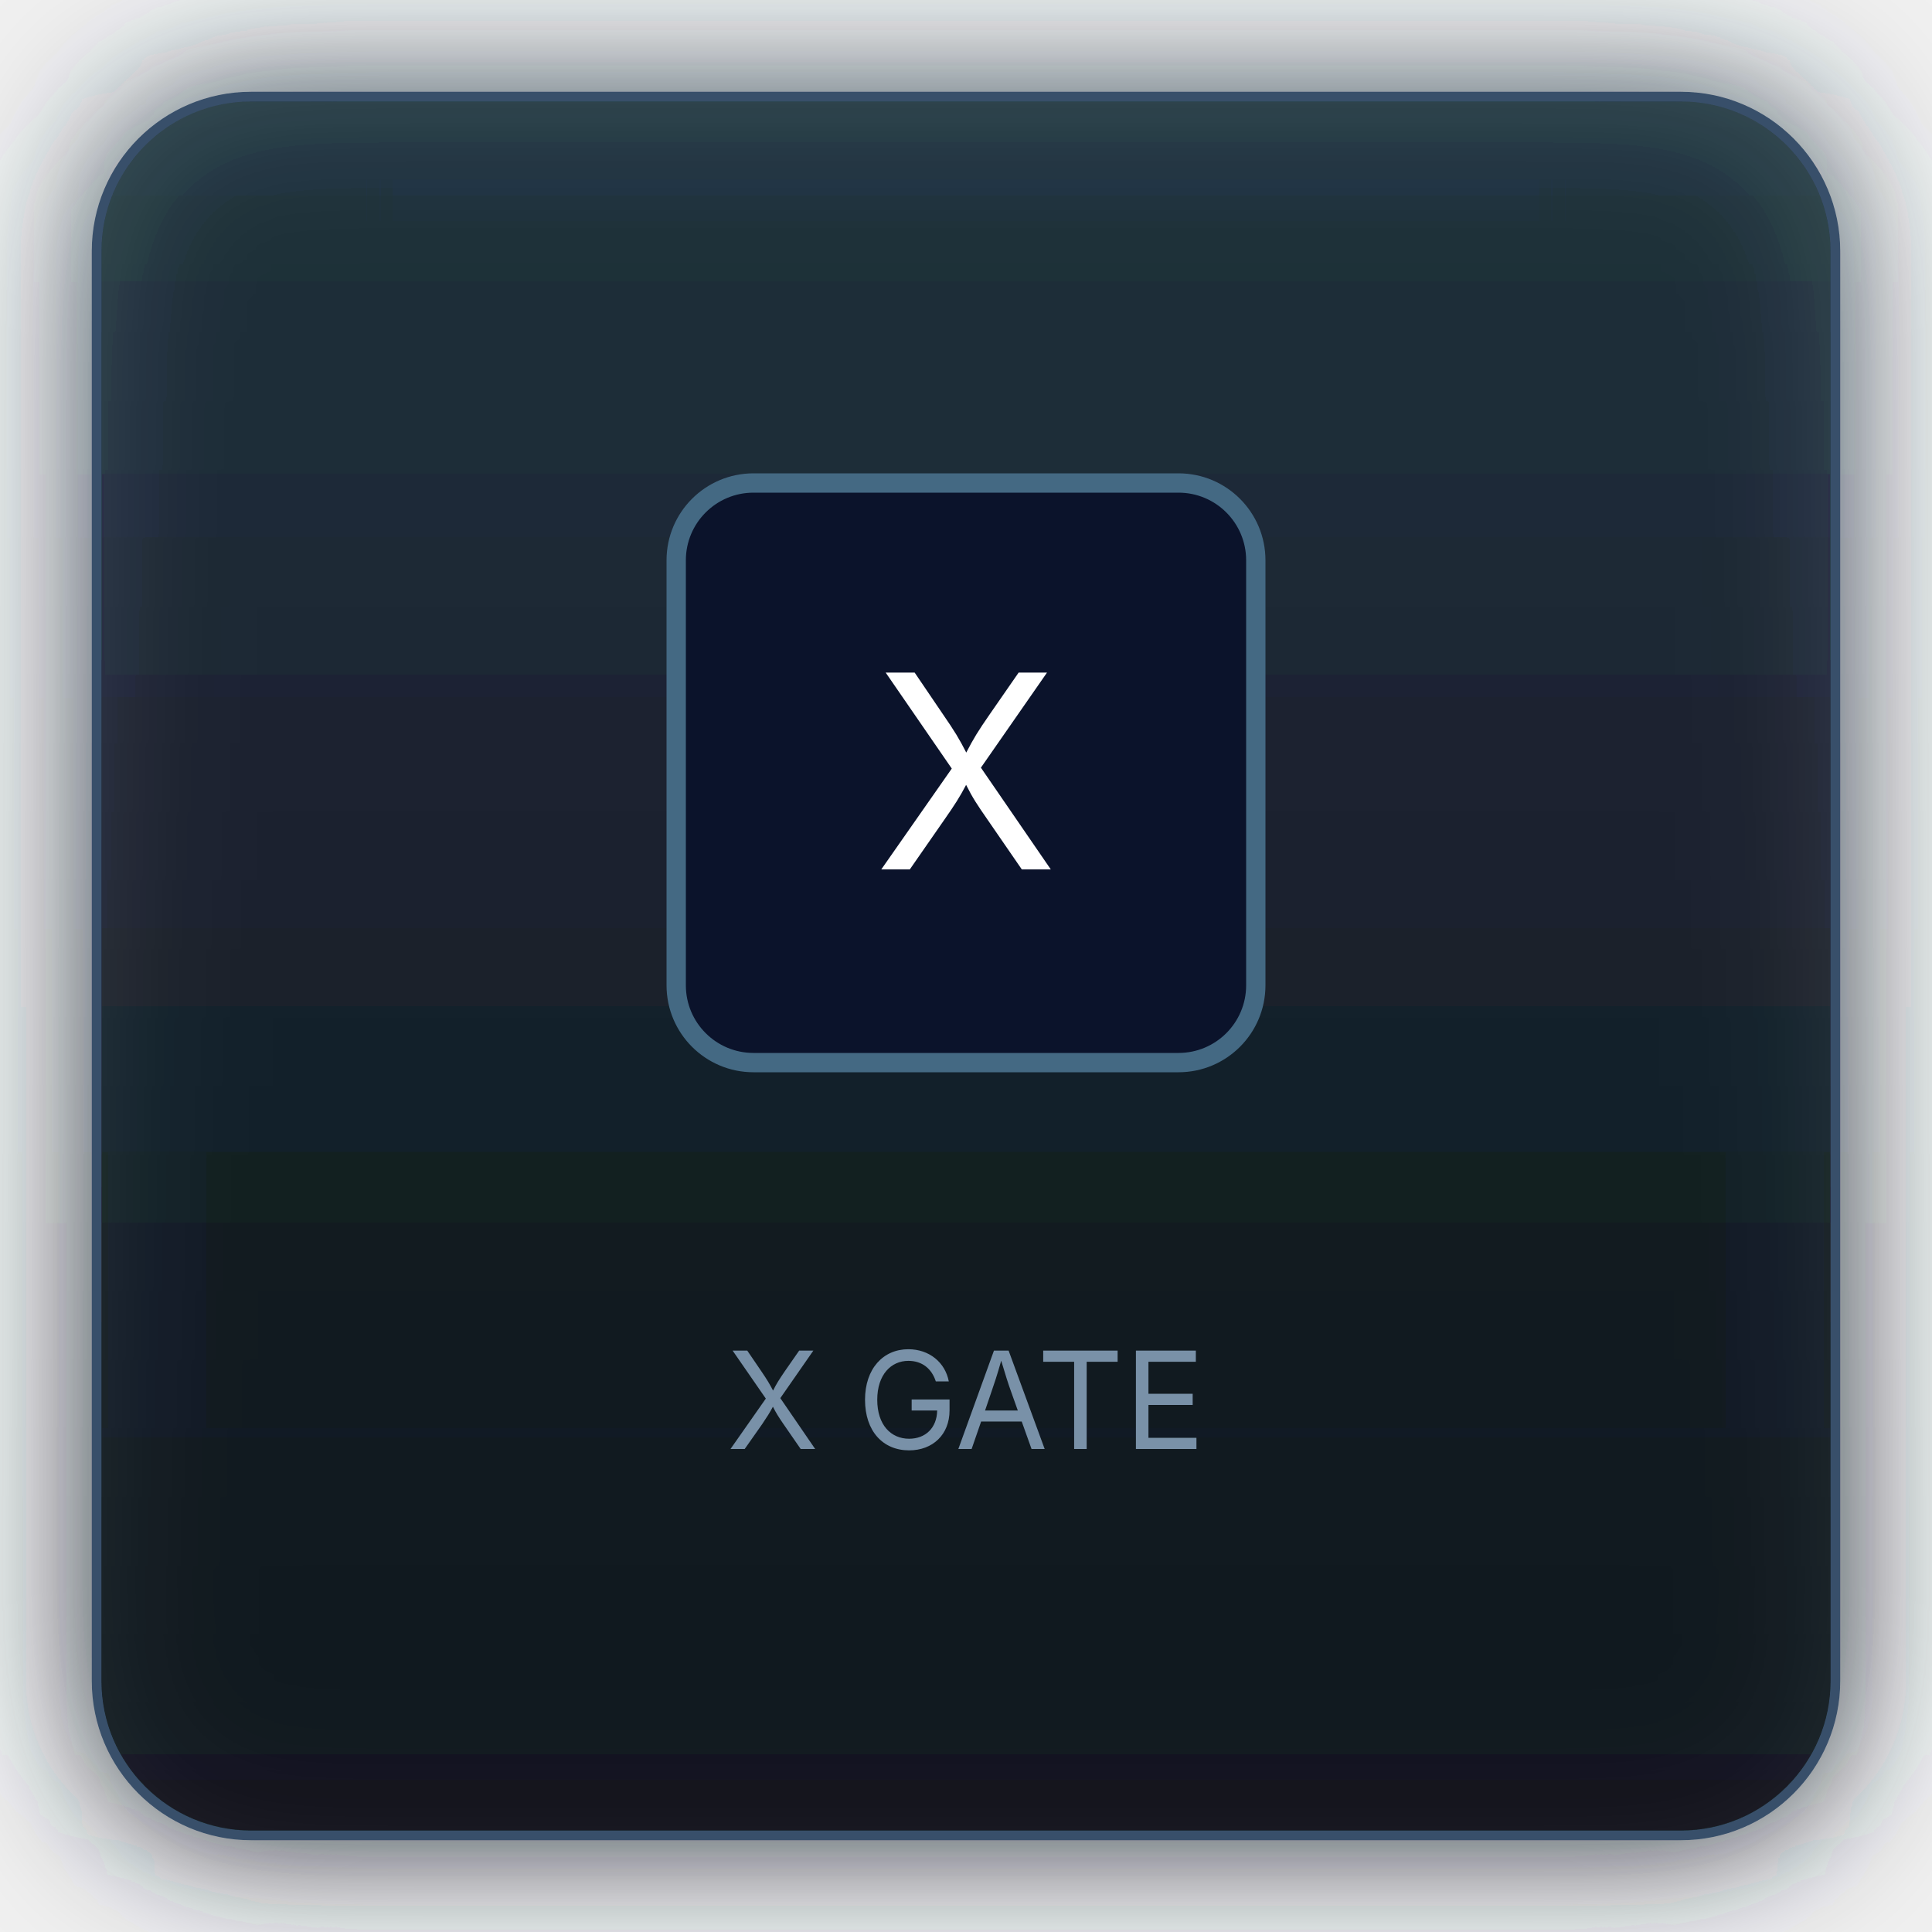
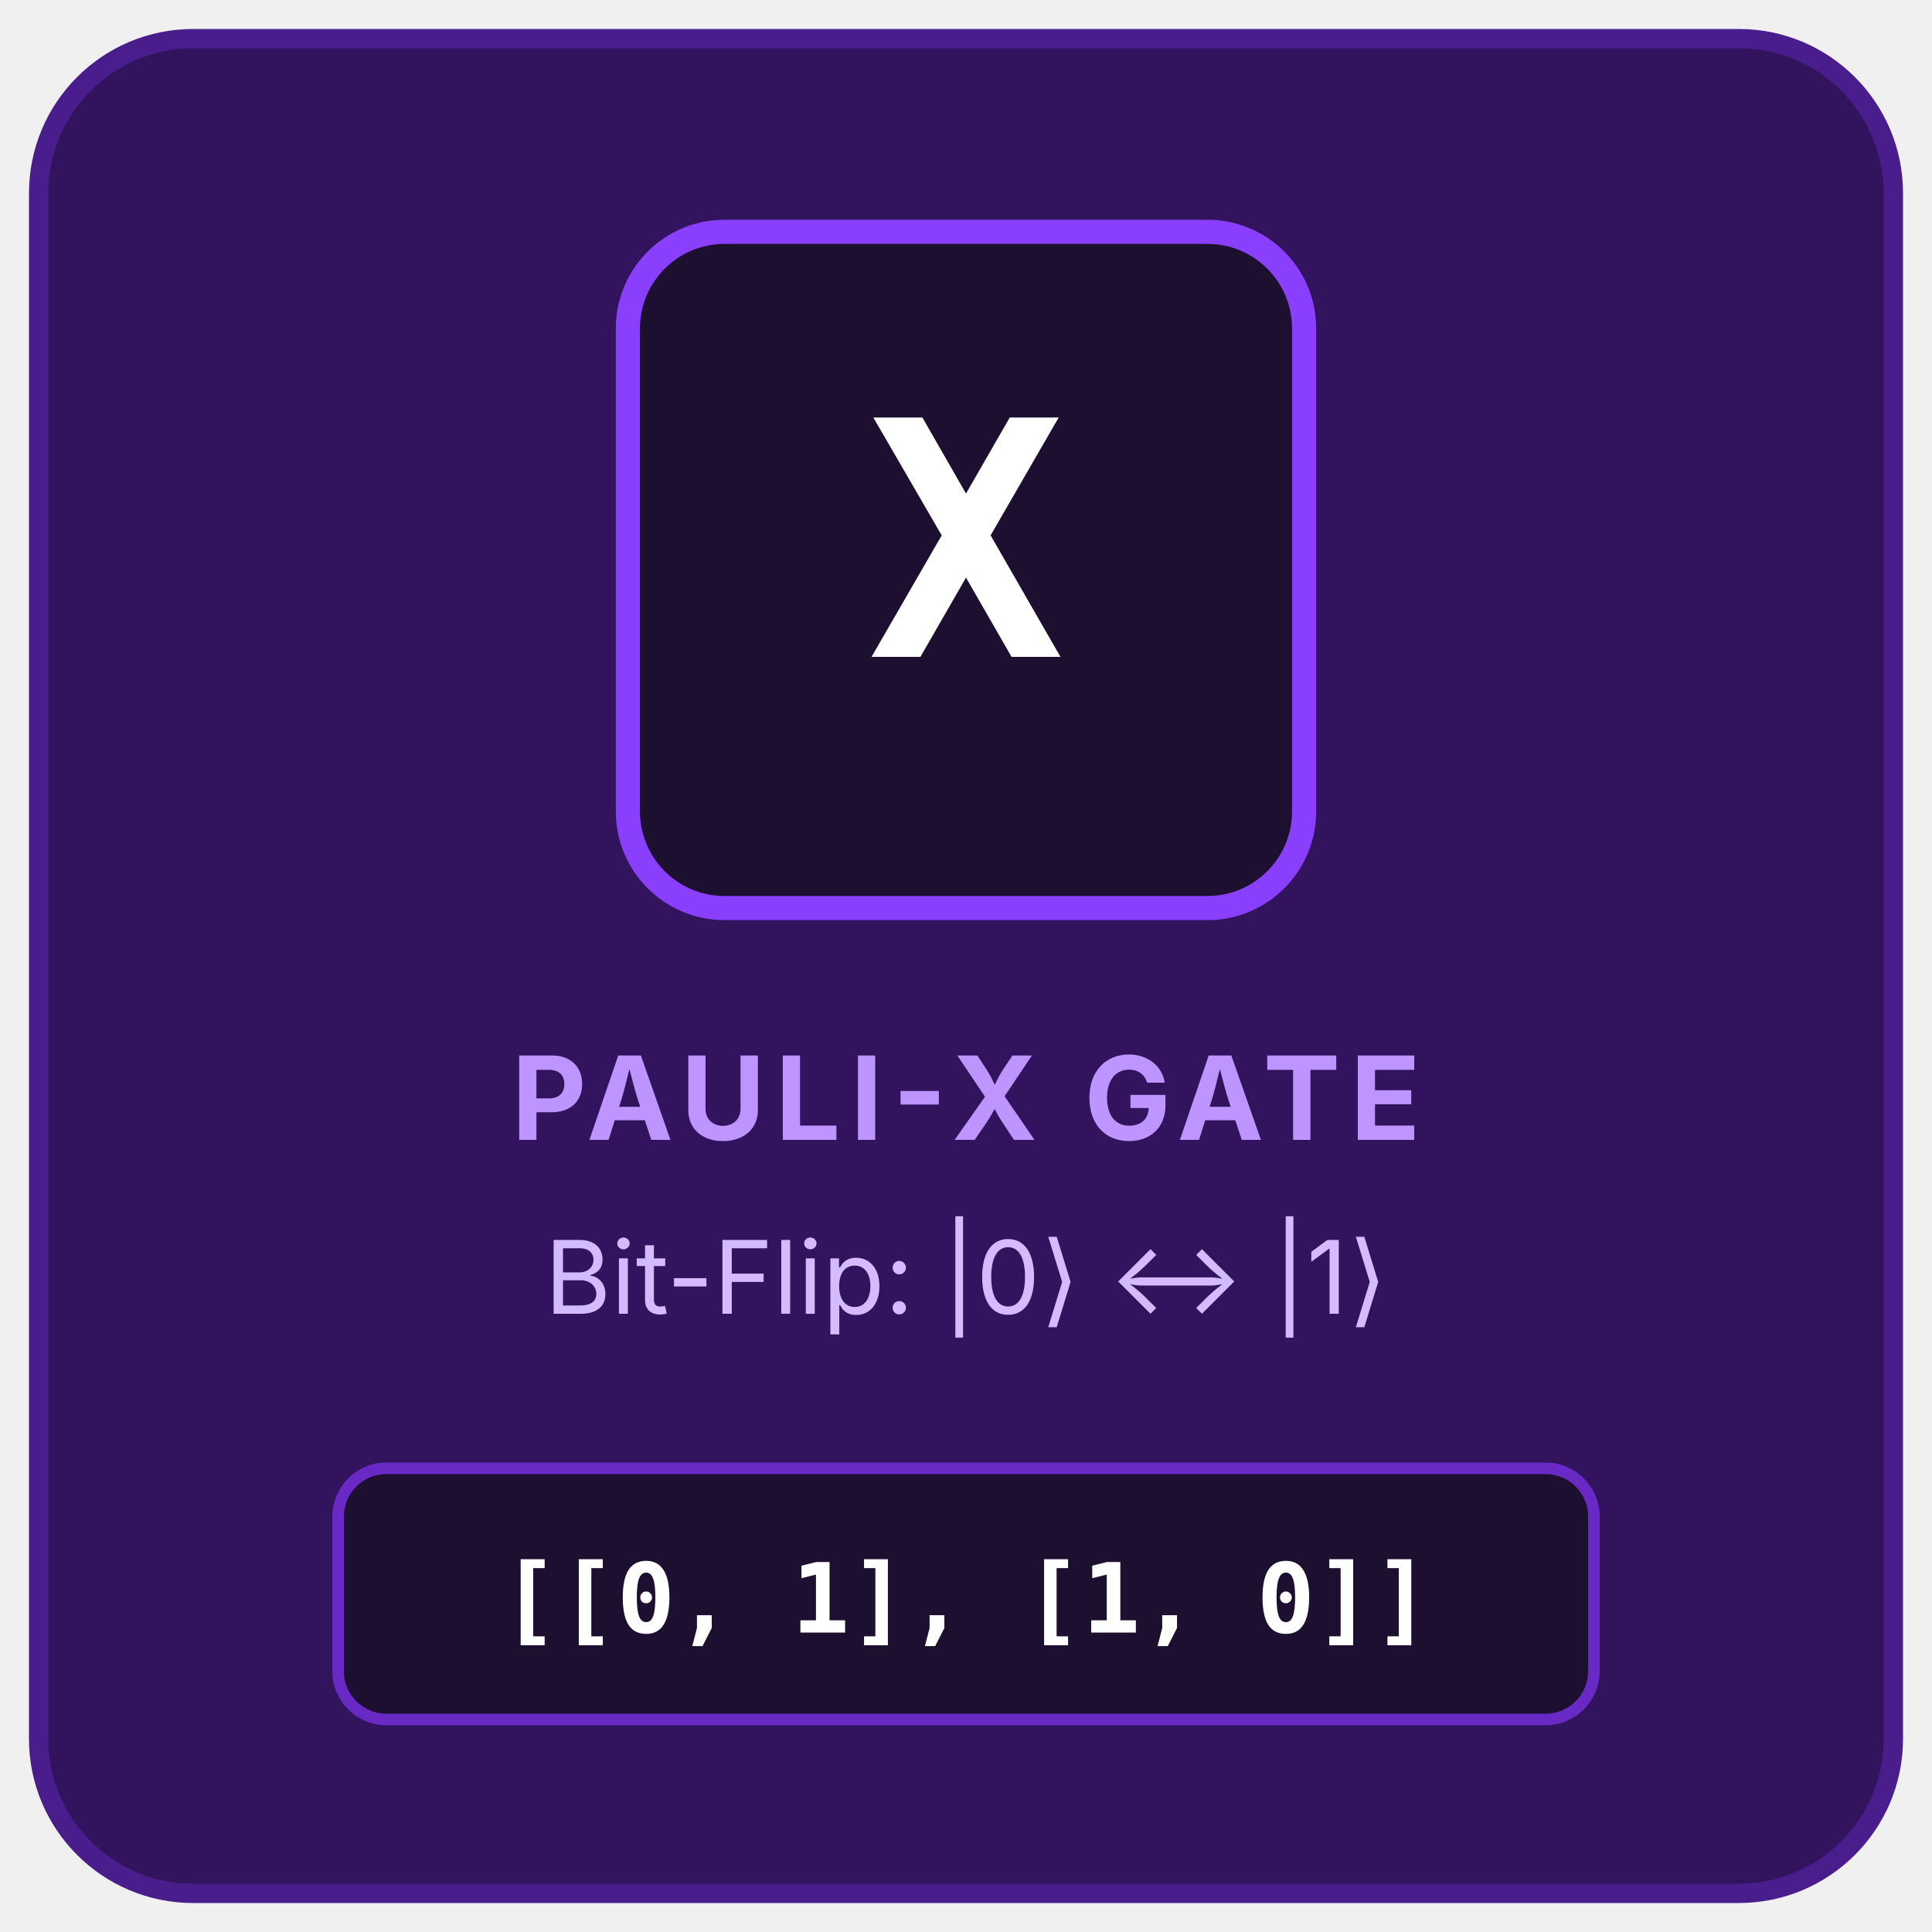
- <svg xmlns="http://www.w3.org/2000/svg" width="200" height="200" fill="none">
-   <defs>
-     <filter id="glass" x="-20%" y="-20%" width="140%" height="140%">
-       <feGaussianBlur stdDeviation="8" result="blur" />
-       <feComposite in="SourceGraphic" in2="blur" operator="over" />
-     </filter>
-     <filter id="glow" x="-50%" y="-50%" width="200%" height="200%">
-       <feGaussianBlur stdDeviation="4" result="blur" />
-       <feMerge>
-         <feMergeNode in="blur" />
-         <feMergeNode in="SourceGraphic" />
-       </feMerge>
-     </filter>
-     <filter id="strong-glow" x="-50%" y="-50%" width="200%" height="200%">
-       <feGaussianBlur stdDeviation="8" result="blur" />
-       <feMerge>
-         <feMergeNode in="blur" />
-         <feMergeNode in="SourceGraphic" />
-       </feMerge>
-     </filter>
-     <linearGradient id="bg-grad-1" x1="0%" y1="0%" x2="100%" y2="100%">
-       <stop offset="0%" stop-color="#071018" />
-       <stop offset="100%" stop-color="#0B132B" />
-     </linearGradient>
-     <linearGradient id="surface-grad" x1="0%" y1="0%" x2="0%" y2="100%">
-       <stop offset="0%" stop-color="#1C2B38" stop-opacity="0.8" />
-       <stop offset="100%" stop-color="#071018" stop-opacity="0.9" />
-     </linearGradient>
-     <linearGradient id="accent-grad" x1="0%" y1="0%" x2="100%" y2="0%">
-       <stop offset="0%" stop-color="#446983" />
-       <stop offset="100%" stop-color="#7991A8" />
-     </linearGradient>
-     <radialGradient id="radial-glow" cx="50%" cy="50%" r="50%">
-       <stop offset="0%" stop-color="#38506A" stop-opacity="0.3" />
-       <stop offset="100%" stop-color="#071018" stop-opacity="0" />
-     </radialGradient>
-     <pattern id="quantum-grid-pattern" width="40" height="40" patternUnits="userSpaceOnUse">
-       <path d="M 40 0 L 0 0 0 40" fill="none" stroke="#1C2B38" stroke-width="1" />
-       <circle cx="40" cy="40" r="1" fill="#38506A" />
-     </pattern>
-     <pattern id="small-grid" width="20" height="20" patternUnits="userSpaceOnUse">
-       <path d="M 20 0 L 0 0 0 20" fill="none" stroke="#0B132B" stroke-width="0.5" />
-     </pattern>
-   </defs>
-   <rect x="10" y="10" width="180" height="180" rx="16" fill="url(#surface-grad)" stroke="#38506A" stroke-width="1" filter="url(#glass)" />
-   <rect x="70" y="50" width="60" height="60" rx="8" fill="#0B132B" stroke="#446983" stroke-width="2" />
-   <text x="100" y="90" font-family="'Inter', sans-serif" font-size="28" fill="#FFFFFF" text-anchor="middle">X</text>
-   <text x="100" y="150" font-family="'Inter', sans-serif" font-size="14" fill="#7991A8" text-anchor="middle">X GATE</text>
+ <svg xmlns="http://www.w3.org/2000/svg" width="200" height="200" viewBox="0 0 200 200" fill="none">
+   <rect x="4" y="4" width="192" height="192" rx="16" fill="#31135E" stroke="#491D8B" stroke-width="2" />
+   <rect x="65" y="24" width="70" height="70" rx="10" fill="#1C0F30" stroke="#8A3FFC" stroke-width="2.5" />
+   <text x="100" y="68" font-family="'JetBrains Mono', monospace" font-size="34" font-weight="800" fill="#FFFFFF" text-anchor="middle">X</text>
+   <text x="100" y="118" font-family="'Inter', system-ui, sans-serif" font-size="12" font-weight="700" fill="#BE95FF" text-anchor="middle" letter-spacing="1">PAULI-X GATE</text>
+   <text x="100" y="136" font-family="'Inter', sans-serif" font-size="10.5" fill="#D4BBFF" text-anchor="middle">Bit-Flip: |0⟩ ↔ |1⟩</text>
+   <rect x="35" y="152" width="130" height="26" rx="5" fill="#1C0F30" stroke="#6929C4" stroke-width="1.2" />
+   <text x="100" y="169" font-family="'JetBrains Mono', monospace" font-size="10" font-weight="600" fill="#FFFFFF" text-anchor="middle">[[0, 1], [1, 0]]</text>
</svg>
